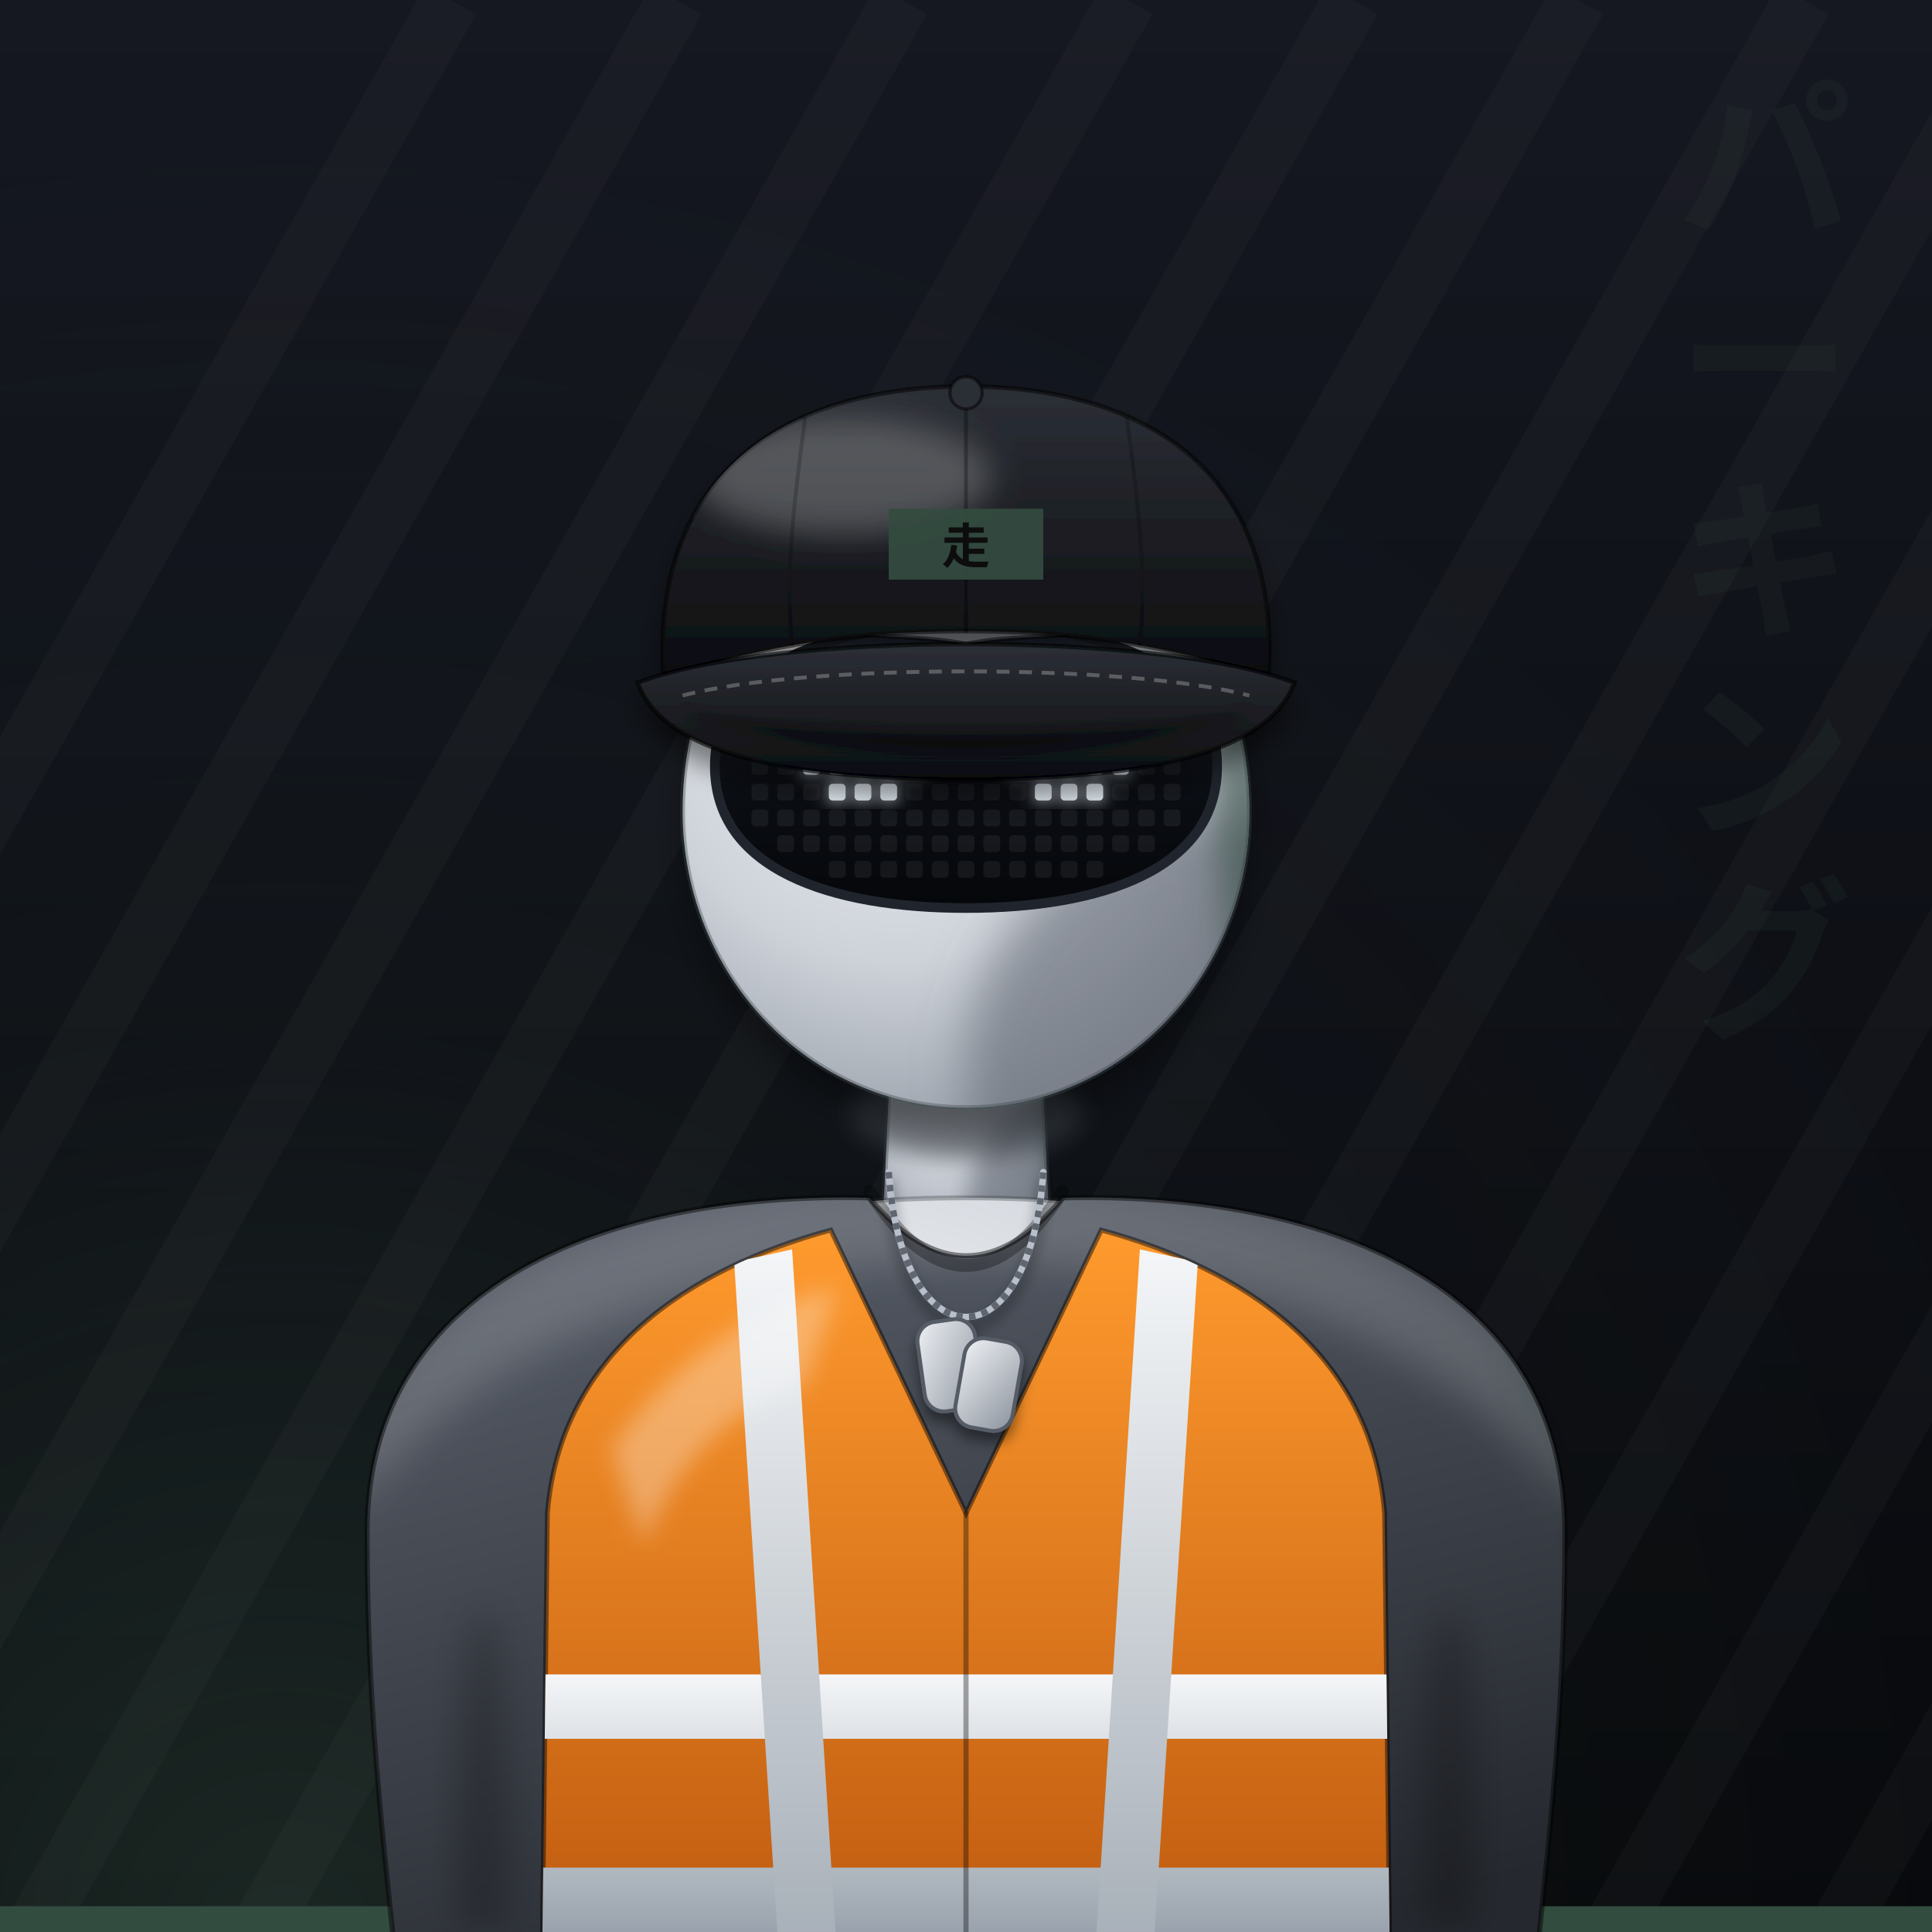
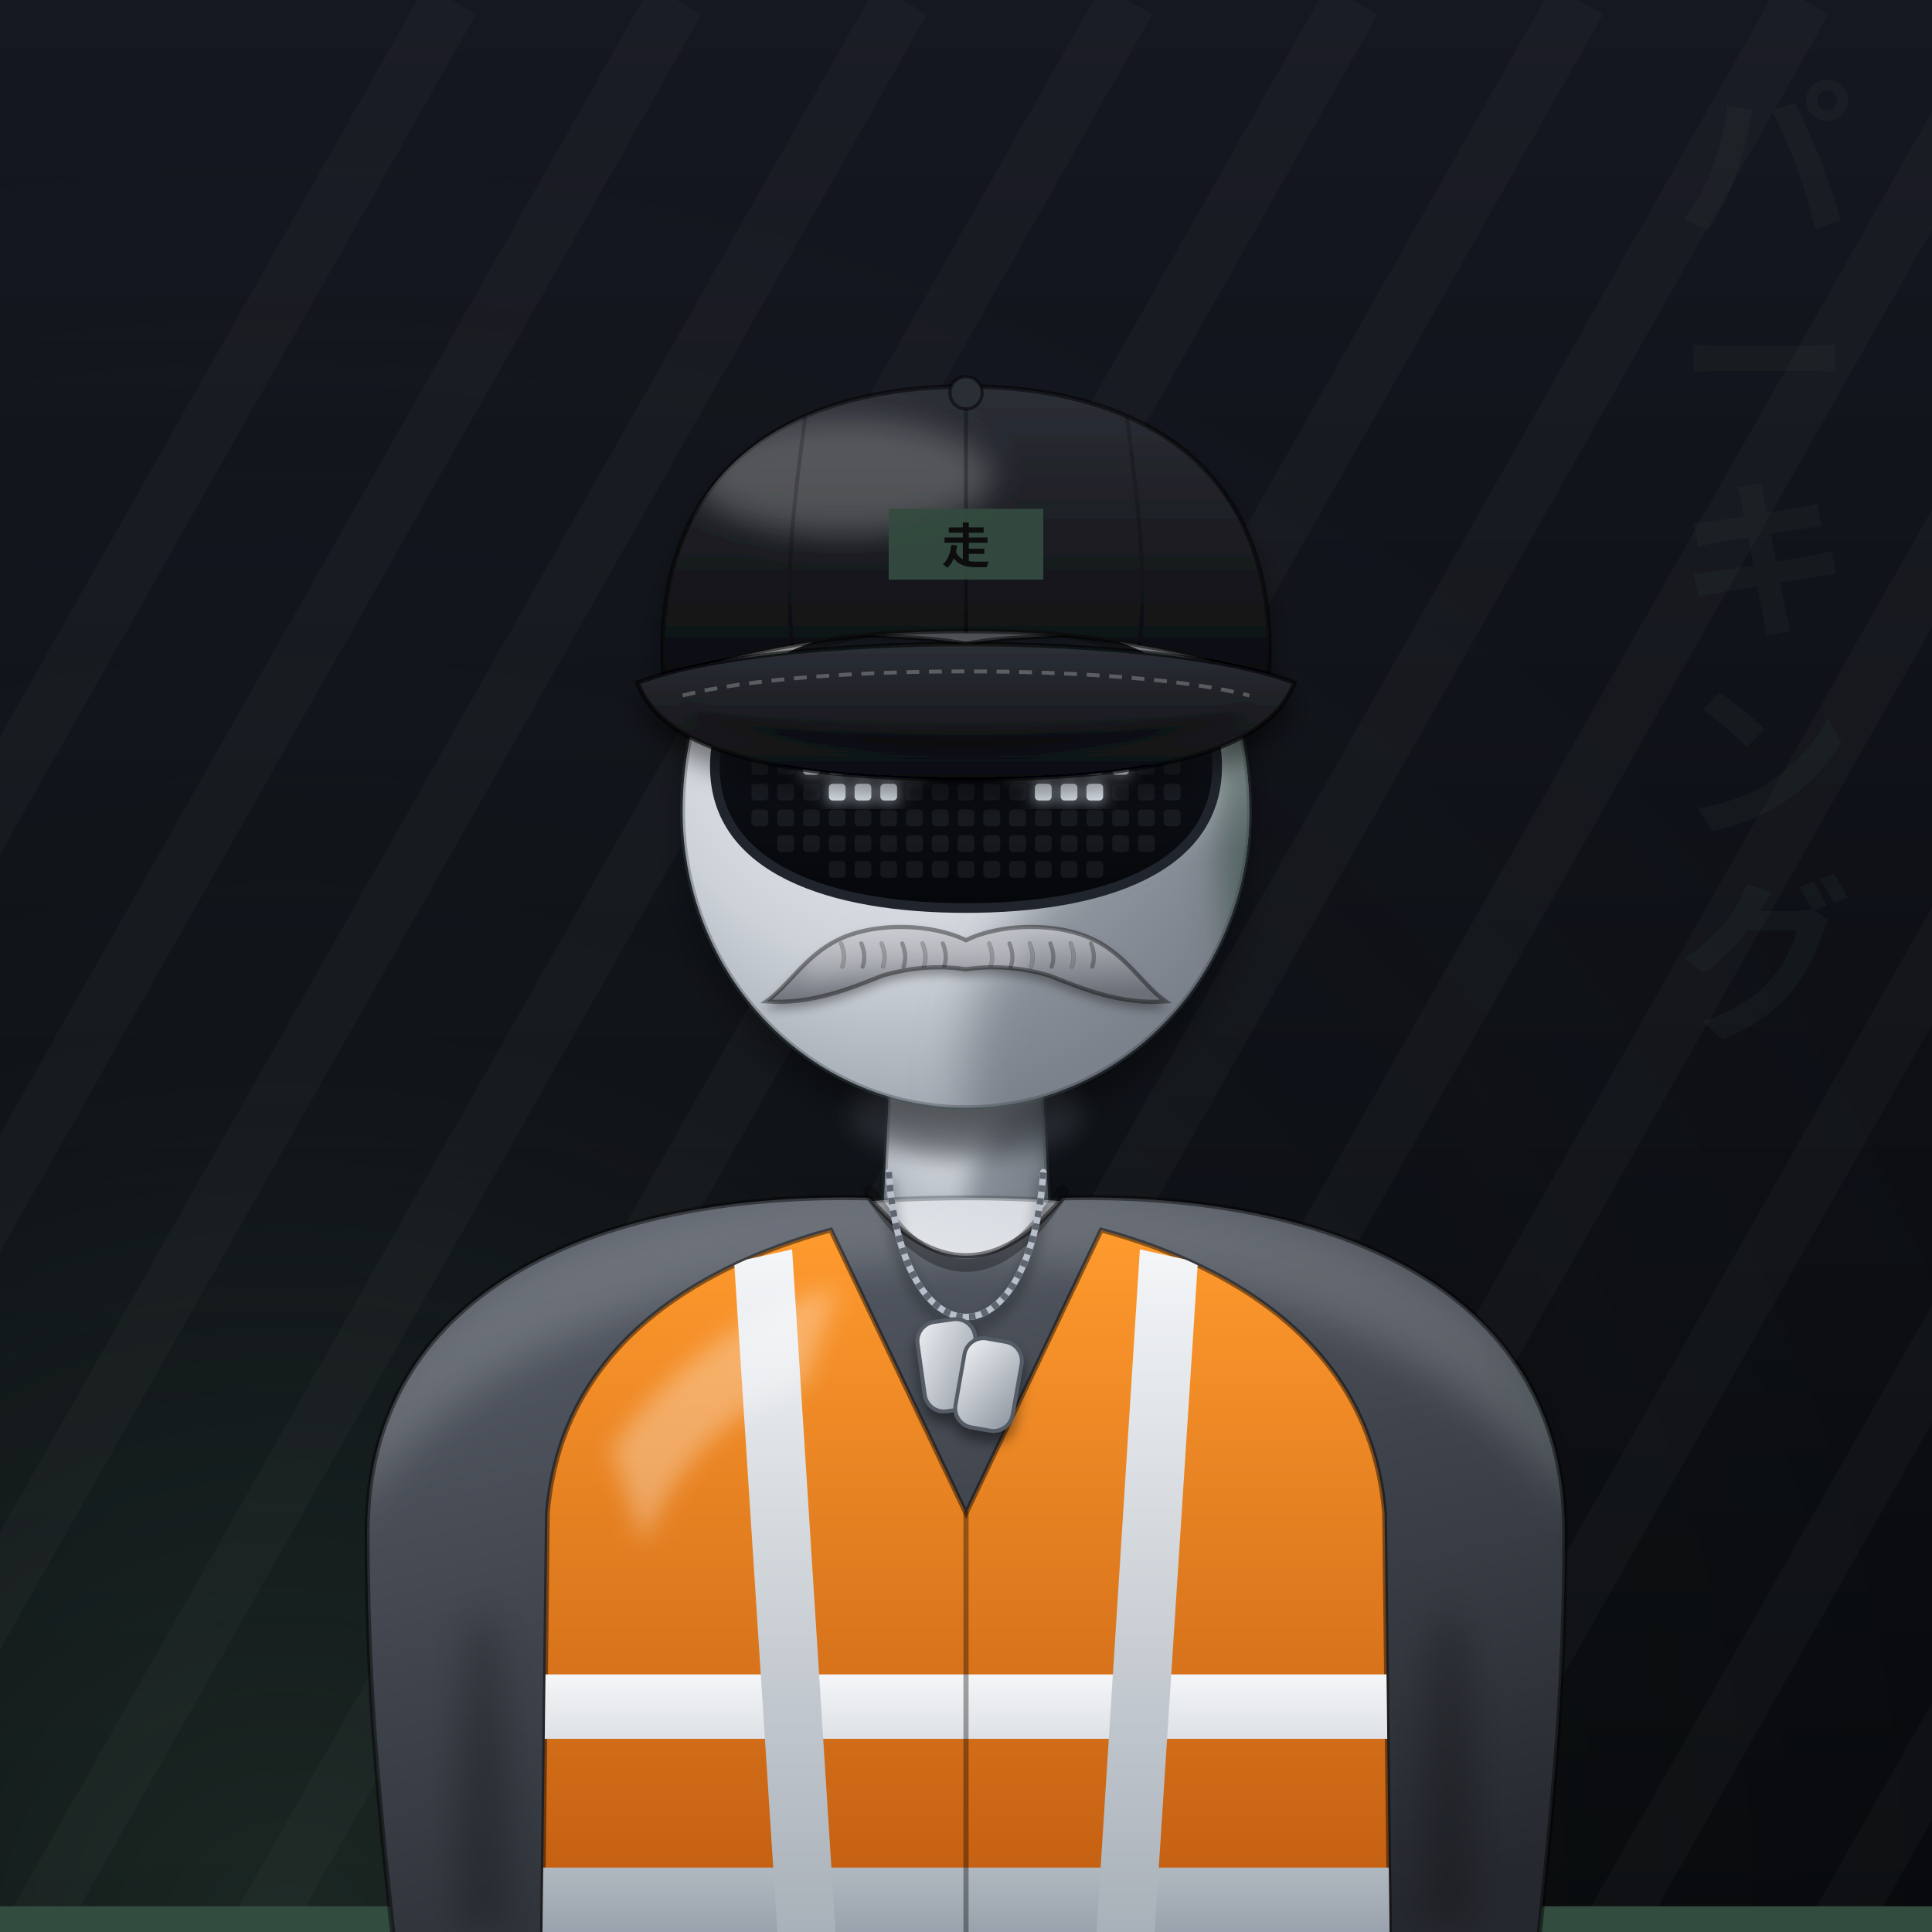
<svg xmlns="http://www.w3.org/2000/svg" viewBox="0 0 600 600" width="600" height="600">
  <defs>
    <linearGradient id="lg00001" x1="0" y1="0" x2="0" y2="1">
      <stop offset="0" stop-color="#151821" stop-opacity="1" />
      <stop offset="1" stop-color="#07080b" stop-opacity="1" />
    </linearGradient>
    <radialGradient id="rg00002" cx="0.15" cy="1" r="0.95">
      <stop offset="0" stop-color="#334c40" stop-opacity="0.45" />
      <stop offset="0.5" stop-color="#334c40" stop-opacity="0.08" />
      <stop offset="1" stop-color="#334c40" stop-opacity="0" />
    </radialGradient>
    <linearGradient id="lg00003" x1="0" y1="0" x2="0.3" y2="1">
      <stop offset="0" stop-color="#c9ccd2" stop-opacity="1" />
      <stop offset="1" stop-color="#6c7078" stop-opacity="1" />
    </linearGradient>
    <filter id="b5" x="-50%" y="-50%" width="200%" height="200%">
      <feGaussianBlur stdDeviation="3.0" />
    </filter>
    <filter id="b8" x="-50%" y="-50%" width="200%" height="200%">
      <feGaussianBlur stdDeviation="4.8" />
    </filter>
    <clipPath id="cp00006">
      <path d="M212,196 C206,130 248,110 300,110 C352,110 394,130 388,196 C380,178 372,166 360,160 C340,170 320,166 300,170 C280,166 260,170 240,160 C228,166 220,178 212,196 Z" />
    </clipPath>
    <filter id="ds00008" x="-30%" y="-30%" width="160%" height="160%">
      <feDropShadow dx="0" dy="4" stdDeviation="3.0" flood-opacity="0.4" />
    </filter>
    <clipPath id="cp00009">
      <path d="M278,296 L322,296 L326,384 L274,384 Z" />
    </clipPath>
    <radialGradient id="rg00010" cx="0.38" cy="0.3" r="0.85">
      <stop offset="0" stop-color="#f6f7f9" stop-opacity="1" />
      <stop offset="0.55" stop-color="#cdd2d9" stop-opacity="1" />
      <stop offset="1" stop-color="#8a919b" stop-opacity="1" />
    </radialGradient>
    <filter id="b6" x="-50%" y="-50%" width="200%" height="200%">
      <feGaussianBlur stdDeviation="3.6" />
    </filter>
    <filter id="b4" x="-50%" y="-50%" width="200%" height="200%">
      <feGaussianBlur stdDeviation="2.4" />
    </filter>
    <filter id="b2" x="-50%" y="-50%" width="200%" height="200%">
      <feGaussianBlur stdDeviation="1.2" />
    </filter>
    <clipPath id="cp00016">
      <path d="M118,480 C118,402 205,372 300,372 C395,372 482,402 482,480 C482,542 476,582 470,640 L130,640 C124,582 118,542 118,480 Z" />
    </clipPath>
    <radialGradient id="rg00017" cx="0.38" cy="0.3" r="0.85">
      <stop offset="0" stop-color="#f6f7f9" stop-opacity="1" />
      <stop offset="0.55" stop-color="#cdd2d9" stop-opacity="1" />
      <stop offset="1" stop-color="#8a919b" stop-opacity="1" />
    </radialGradient>
    <filter id="b26.0" x="-50%" y="-50%" width="200%" height="200%">
      <feGaussianBlur stdDeviation="15.6" />
    </filter>
    <filter id="b20.22222222222222" x="-50%" y="-50%" width="200%" height="200%">
      <feGaussianBlur stdDeviation="12.133" />
    </filter>
    <filter id="b18.2" x="-50%" y="-50%" width="200%" height="200%">
      <feGaussianBlur stdDeviation="10.92" />
    </filter>
    <clipPath id="cp00022">
      <path d="M114,476 C114,398 190,370 270,372 Q300,408 330,372 C410,370 486,398 486,476 C486,538 480,578 474,640 L126,640 C120,578 114,538 114,476 Z" />
    </clipPath>
    <linearGradient id="lg00023" x1="0" y1="0" x2="0.35" y2="1">
      <stop offset="0" stop-color="#5a606b" stop-opacity="1" />
      <stop offset="1" stop-color="#25282e" stop-opacity="1" />
    </linearGradient>
    <filter id="b10" x="-50%" y="-50%" width="200%" height="200%">
      <feGaussianBlur stdDeviation="6.0" />
    </filter>
    <filter id="b9" x="-50%" y="-50%" width="200%" height="200%">
      <feGaussianBlur stdDeviation="5.4" />
    </filter>
    <linearGradient id="lg00028" x1="0" y1="0" x2="0" y2="1">
      <stop offset="0" stop-color="#ff9a2e" stop-opacity="1" />
      <stop offset="1" stop-color="#b4500a" stop-opacity="1" />
    </linearGradient>
    <clipPath id="cp00029">
      <path d="M168,640 L170,470 C174,420 214,394 258,382 L300,470 L342,382 C386,394 426,420 430,470 L432,640 Z" />
    </clipPath>
    <linearGradient id="lg00030" x1="0" y1="0" x2="0" y2="1">
      <stop offset="0" stop-color="#f4f6f8" stop-opacity="1" />
      <stop offset="1" stop-color="#9aa3ad" stop-opacity="1" />
    </linearGradient>
    <linearGradient id="lg00032" x1="0" y1="0" x2="1" y2="1">
      <stop offset="0" stop-color="#eef1f5" stop-opacity="1" />
      <stop offset="1" stop-color="#8d949e" stop-opacity="1" />
    </linearGradient>
    <linearGradient id="lg00033" x1="0" y1="0" x2="1" y2="1">
      <stop offset="0" stop-color="#eef1f5" stop-opacity="1" />
      <stop offset="1" stop-color="#8d949e" stop-opacity="1" />
    </linearGradient>
    <filter id="ds00035" x="-30%" y="-30%" width="160%" height="160%">
      <feDropShadow dx="0" dy="3" stdDeviation="2.0" flood-opacity="0.45" />
    </filter>
    <clipPath id="cp00036">
      <path d="M300,122 C348.6,122 388,166.8 388,222 C388,272.8 348.6,314 300,314 C251.4,314 212,272.8 212,222 C212,166.8 251.4,122 300,122 Z" />
    </clipPath>
    <radialGradient id="rg00037" cx="0.38" cy="0.3" r="0.85">
      <stop offset="0" stop-color="#f6f7f9" stop-opacity="1" />
      <stop offset="0.55" stop-color="#cdd2d9" stop-opacity="1" />
      <stop offset="1" stop-color="#8a919b" stop-opacity="1" />
    </radialGradient>
    <filter id="b12.571428571428571" x="-50%" y="-50%" width="200%" height="200%">
      <feGaussianBlur stdDeviation="7.543" />
    </filter>
    <filter id="b9.777777777777779" x="-50%" y="-50%" width="200%" height="200%">
      <feGaussianBlur stdDeviation="5.867" />
    </filter>
    <filter id="b8.8" x="-50%" y="-50%" width="200%" height="200%">
      <feGaussianBlur stdDeviation="5.28" />
    </filter>
    <filter id="ds00043" x="-30%" y="-30%" width="160%" height="160%">
      <feDropShadow dx="0" dy="8" stdDeviation="5.0" flood-opacity="0.35" />
    </filter>
-     <linearGradient id="lg00044" x1="0" y1="0" x2="0" y2="1">
+     <linearGradient id="lg00044" x1="0" y1="0" x2="0.2" y2="1">
+       <stop offset="0" stop-color="#c9ccd2" stop-opacity="1" />
+       <stop offset="1" stop-color="#6c7078" stop-opacity="1" />
+     </linearGradient>
+     <clipPath id="cp00047">
+       <path d="M300,262 C290,257 272,256 260,262 C250,267 245,276 238,281 C252,282 264,277 274,273 C284,270 293,270 300,271 C307,270 316,270 326,273 C336,277 348,282 362,281 C355,276 350,267 340,262 C328,256 310,257 300,262 Z" />
+     </clipPath>
+     <filter id="ds00049" x="-30%" y="-30%" width="160%" height="160%">
+       <feDropShadow dx="0" dy="2" stdDeviation="1.5" flood-opacity="0.35" />
+     </filter>
+     <linearGradient id="lg00050" x1="0" y1="0" x2="0" y2="1">
      <stop offset="0" stop-color="#30394a" stop-opacity="1" />
      <stop offset="0.55" stop-color="#0b0e14" stop-opacity="1" />
      <stop offset="1" stop-color="#05070a" stop-opacity="1" />
    </linearGradient>
-     <filter id="fxglowled00045f" x="-20%" y="-20%" width="140%" height="140%">
+     <filter id="fxglowled00051f" x="-20%" y="-20%" width="140%" height="140%">
      <feGaussianBlur stdDeviation="2.5" result="b" />
      <feMerge>
        <feMergeNode in="b" />
        <feMergeNode in="SourceGraphic" />
      </feMerge>
    </filter>
-     <clipPath id="cp00046">
+     <clipPath id="cp00052">
      <path d="M222,208 C222,176 258,164 300,164 C342,164 378,176 378,208 C378,240 342,252 300,252 C258,252 222,240 222,208 Z" />
    </clipPath>
-     <linearGradient id="lg00047" x1="0" y1="0" x2="0" y2="1">
+     <linearGradient id="lg00053" x1="0" y1="0" x2="0" y2="1">
      <stop offset="0" stop-color="#2c2f36" stop-opacity="1" />
      <stop offset="1" stop-color="#0c0d10" stop-opacity="1" />
    </linearGradient>
-     <clipPath id="cp00048">
+     <clipPath id="cp00054">
      <path d="M206,180 C202,112 250,90 300,90 C350,90 398,112 394,180 C360,170 334,166 300,166 C266,166 240,170 206,180 Z" />
    </clipPath>
-     <linearGradient id="lg00050" x1="0" y1="0" x2="0" y2="1">
+     <linearGradient id="lg00056" x1="0" y1="0" x2="0" y2="1">
      <stop offset="0" stop-color="#2c2f36" stop-opacity="1" />
      <stop offset="1" stop-color="#0c0d10" stop-opacity="1" />
    </linearGradient>
    <filter id="b3" x="-50%" y="-50%" width="200%" height="200%">
      <feGaussianBlur stdDeviation="1.8" />
    </filter>
-     <filter id="ds00053" x="-30%" y="-30%" width="160%" height="160%">
+     <filter id="ds00059" x="-30%" y="-30%" width="160%" height="160%">
      <feDropShadow dx="0" dy="6" stdDeviation="4.0" flood-opacity="0.45" />
    </filter>
  </defs>
  <g id="Hintergrund">
    <rect width="600" height="600" fill="url(#lg00001)" />
    <rect width="600" height="600" fill="url(#rg00002)" />
    <path d="M-200,600 L140,0" stroke="#ffffff" stroke-opacity=".025" stroke-width="18" />
    <path d="M-130,600 L210,0" stroke="#ffffff" stroke-opacity=".025" stroke-width="18" />
    <path d="M-60,600 L280,0" stroke="#ffffff" stroke-opacity=".025" stroke-width="18" />
    <path d="M10,600 L350,0" stroke="#ffffff" stroke-opacity=".025" stroke-width="18" />
    <path d="M80,600 L420,0" stroke="#ffffff" stroke-opacity=".025" stroke-width="18" />
    <path d="M150,600 L490,0" stroke="#ffffff" stroke-opacity=".025" stroke-width="18" />
    <path d="M220,600 L560,0" stroke="#ffffff" stroke-opacity=".025" stroke-width="18" />
    <path d="M290,600 L630,0" stroke="#ffffff" stroke-opacity=".025" stroke-width="18" />
    <path d="M360,600 L700,0" stroke="#ffffff" stroke-opacity=".025" stroke-width="18" />
    <path d="M430,600 L770,0" stroke="#ffffff" stroke-opacity=".025" stroke-width="18" />
    <path d="M500,600 L840,0" stroke="#ffffff" stroke-opacity=".025" stroke-width="18" />
    <path d="M570,600 L910,0" stroke="#ffffff" stroke-opacity=".025" stroke-width="18" />
    <path d="M640,600 L980,0" stroke="#ffffff" stroke-opacity=".025" stroke-width="18" />
    <path d="M710,600 L1050,0" stroke="#ffffff" stroke-opacity=".025" stroke-width="18" />
    <text x="548" y="70" text-anchor="middle" font-size="54" font-weight="700" font-family="Yu Gothic, Meiryo, Noto Sans JP, sans-serif" fill="#334c40" fill-opacity=".14">パ</text>
    <text x="548" y="132" text-anchor="middle" font-size="54" font-weight="700" font-family="Yu Gothic, Meiryo, Noto Sans JP, sans-serif" fill="#334c40" fill-opacity=".14">ー</text>
    <text x="548" y="194" text-anchor="middle" font-size="54" font-weight="700" font-family="Yu Gothic, Meiryo, Noto Sans JP, sans-serif" fill="#334c40" fill-opacity=".14">キ</text>
    <text x="548" y="256" text-anchor="middle" font-size="54" font-weight="700" font-family="Yu Gothic, Meiryo, Noto Sans JP, sans-serif" fill="#334c40" fill-opacity=".14">ン</text>
    <text x="548" y="318" text-anchor="middle" font-size="54" font-weight="700" font-family="Yu Gothic, Meiryo, Noto Sans JP, sans-serif" fill="#334c40" fill-opacity=".14">グ</text>
    <rect y="592" width="600" height="8" fill="#334c40" />
  </g>
  <g id="Koerper">
    <path d="M278,296 L322,296 L326,384 L274,384 Z" fill="url(#rg00010)" />
    <g clip-path="url(#cp00009)">
      <path id="fxblur00011" d="M323.4,342.6 C336.3,342.6 346.8,359.2 346.8,379.6 C346.8,400 336.3,416.6 323.4,416.6 C310.5,416.6 300,400 300,379.6 C300,359.2 310.5,342.6 323.4,342.6 Z" fill="#5b626d" opacity="0.55" filter="url(#b6)" />
      <path id="fxblur00012" d="M291.7,307.4 C297.4,307.4 302.1,312.6 302.1,318.9 C302.1,325.2 297.4,330.3 291.7,330.3 C285.9,330.3 281.3,325.2 281.3,318.9 C281.3,312.6 285.9,307.4 291.7,307.4 Z" fill="#ffffff" opacity="0.9" filter="url(#b4)" />
      <path id="fxblur00013" d="M289.6,310.1 C291.3,310.1 292.7,311.7 292.7,313.6 C292.7,315.5 291.3,317.1 289.6,317.1 C287.9,317.1 286.5,315.5 286.5,313.6 C286.5,311.7 287.9,310.1 289.6,310.1 Z" fill="#ffffff" opacity="1" filter="url(#b2)" />
      <path id="fxblur00014" d="M330.2,291.6 C334.2,291.6 337.4,311.3 337.4,335.6 C337.4,359.9 334.2,379.6 330.2,379.6 C326.1,379.6 322.9,359.9 322.9,335.6 C322.9,311.3 326.1,291.6 330.2,291.6 Z" fill="#334c40" opacity="0.55" filter="url(#b4)" />
    </g>
    <path d="M278,296 L322,296 L326,384 L274,384 Z" fill="none" stroke="#3a3f47" stroke-opacity=".35" stroke-width="1.5" />
    <path id="fxblur00015" d="M300,332 C319.9,332 336,338.3 336,346 C336,353.7 319.9,360 300,360 C280.1,360 264,353.7 264,346 C264,338.3 280.1,332 300,332 Z" fill="#3a3f47" opacity="0.6" filter="url(#b6)" />
    <path d="M118,480 C118,402 205,372 300,372 C395,372 482,402 482,480 C482,542 476,582 470,640 L130,640 C124,582 118,542 118,480 Z" fill="url(#rg00017)" />
    <g clip-path="url(#cp00016)">
      <path id="fxblur00018" d="M463.8,514 C554.3,514 627.6,564.4 627.6,626.6 C627.6,688.8 554.3,739.2 463.8,739.2 C373.3,739.2 300,688.8 300,626.6 C300,564.4 373.3,514 463.8,514 Z" fill="#5b626d" opacity="0.55" filter="url(#b26.0)" />
      <path id="fxblur00019" d="M241.8,406.8 C282,406.8 314.6,422.4 314.6,441.7 C314.6,460.9 282,476.5 241.8,476.5 C201.6,476.5 169,460.9 169,441.7 C169,422.4 201.6,406.8 241.8,406.8 Z" fill="#ffffff" opacity="0.9" filter="url(#b20.22222222222222)" />
      <path id="fxblur00020" d="M227.2,414.9 C239.3,414.9 249,419.7 249,425.6 C249,431.5 239.3,436.3 227.2,436.3 C215.1,436.3 205.4,431.5 205.4,425.6 C205.4,419.7 215.1,414.9 227.2,414.9 Z" fill="#ffffff" opacity="1" filter="url(#b2)" />
      <path id="fxblur00021" d="M511.1,358.6 C539.3,358.6 562.1,418.6 562.1,492.6 C562.1,566.6 539.3,626.6 511.1,626.6 C483,626.6 460.2,566.6 460.2,492.6 C460.2,418.6 483,358.6 511.1,358.6 Z" fill="#334c40" opacity="0.55" filter="url(#b18.2)" />
    </g>
    <path d="M118,480 C118,402 205,372 300,372 C395,372 482,402 482,480 C482,542 476,582 470,640 L130,640 C124,582 118,542 118,480 Z" fill="none" stroke="#3a3f47" stroke-opacity=".35" stroke-width="1.5" />
  </g>
  <g id="Oberteil">
    <path d="M114,476 C114,398 190,370 270,372 Q300,408 330,372 C410,370 486,398 486,476 C486,538 480,578 474,640 L126,640 C120,578 114,538 114,476 Z" fill="url(#lg00023)" />
    <g clip-path="url(#cp00022)">
      <path id="fxblur00024" d="M110,470 C150,410 230,392 300,392 C370,392 450,410 490,470 L490,440 C450,380 370,366 300,366 C230,366 150,380 110,440 Z" fill="#ffffff" opacity="0.15" filter="url(#b10)" />
      <path id="fxblur00025" d="M150,500 C154.4,500 158,526.9 158,560 C158,593.1 154.4,620 150,620 C145.6,620 142,593.1 142,560 C142,526.9 145.6,500 150,500 Z" fill="#000000" opacity="0.22" filter="url(#b9)" />
      <path id="fxblur00026" d="M450,500 C454.4,500 458,526.9 458,560 C458,593.1 454.4,620 450,620 C445.6,620 442,593.1 442,560 C442,526.9 445.6,500 450,500 Z" fill="#000000" opacity="0.22" filter="url(#b9)" />
      <path id="fxblur00027" d="M470,420 C510,470 505,560 490,640 L520,640 L520,420 Z" fill="#334c40" opacity="0.6" filter="url(#b10)" />
    </g>
    <path d="M114,476 C114,398 190,370 270,372 Q300,408 330,372 C410,370 486,398 486,476 C486,538 480,578 474,640 L126,640 C120,578 114,538 114,476 Z" fill="none" stroke="#000" stroke-opacity=".45" stroke-width="1.6" />
    <path d="M270,370 Q300,416 330,370" fill="none" stroke="#000" stroke-opacity="0.3" stroke-width="4" stroke-linecap="round" stroke-linejoin="round" />
    <path d="M168,640 L170,470 C174,420 214,394 258,382 L300,470 L342,382 C386,394 426,420 430,470 L432,640 Z" fill="url(#lg00028)" stroke="#000" stroke-opacity=".45" stroke-width="1.5" />
    <g clip-path="url(#cp00029)">
      <path d="M150,520 L450,520 L450,540 L150,540 Z M150,580 L450,580 L450,600 L150,600 Z" fill="url(#lg00030)" />
      <path d="M228,392 L246,388 L262,640 L244,640 Z M372,392 L354,388 L338,640 L356,640 Z" fill="url(#lg00030)" />
      <path id="fxblur00031" d="M190,450 C210,420 240,404 260,400 L250,430 C230,436 210,452 200,480 Z" fill="#ffffff" opacity="0.3" filter="url(#b6)" />
    </g>
    <path d="M300,470 L300,640" fill="none" stroke="#000" stroke-opacity="0.35" stroke-width="1.6" stroke-linecap="round" stroke-linejoin="round" />
  </g>
  <g id="Hals">
    <g id="fxds00034" filter="url(#ds00035)">
      <path d="M276,364 C280,424 320,424 324,364" fill="none" stroke="#b8bfca" stroke-opacity="1" stroke-width="2" stroke-linecap="round" stroke-linejoin="round" />
      <path d="M276,364 C280,424 320,424 324,364" fill="none" stroke="#5f6670" stroke-width="2" stroke-dasharray="2 2" />
      <rect x="286" y="410" width="18" height="28" rx="6" transform="rotate(-8 295 424)" fill="url(#lg00032)" stroke="#555c66" stroke-width="1.2" />
      <rect x="298" y="416" width="18" height="28" rx="6" transform="rotate(10 307 430)" fill="url(#lg00033)" stroke="#555c66" stroke-width="1.2" />
    </g>
  </g>
  <g id="Kopf" transform="translate(0,30)">
    <g id="fxds00042" filter="url(#ds00043)">
      <path d="M300,122 C348.6,122 388,166.8 388,222 C388,272.8 348.6,314 300,314 C251.4,314 212,272.8 212,222 C212,166.8 251.4,122 300,122 Z" fill="url(#rg00037)" />
      <g clip-path="url(#cp00036)">
        <path id="fxblur00038" d="M379.2,223.8 C422.9,223.8 458.4,259.9 458.4,304.4 C458.4,348.9 422.9,385 379.2,385 C335.5,385 300,348.9 300,304.4 C300,259.9 335.5,223.8 379.2,223.8 Z" fill="#5b626d" opacity="0.55" filter="url(#b12.571428571428571)" />
        <path id="fxblur00039" d="M271.8,147 C291.3,147 307,158.1 307,171.9 C307,185.7 291.3,196.9 271.8,196.9 C252.4,196.9 236.6,185.7 236.6,171.9 C236.6,158.1 252.4,147 271.8,147 Z" fill="#ffffff" opacity="0.9" filter="url(#b9.777777777777779)" />
        <path id="fxblur00040" d="M264.8,152.7 C270.6,152.7 275.4,156.2 275.4,160.4 C275.4,164.6 270.6,168.1 264.8,168.1 C259,168.1 254.2,164.6 254.2,160.4 C254.2,156.2 259,152.7 264.8,152.7 Z" fill="#ffffff" opacity="1" filter="url(#b2)" />
        <path id="fxblur00041" d="M402.1,112.4 C415.7,112.4 426.7,155.4 426.7,208.4 C426.7,261.4 415.7,304.4 402.1,304.4 C388.5,304.4 377.4,261.4 377.4,208.4 C377.4,155.4 388.5,112.4 402.1,112.4 Z" fill="#334c40" opacity="0.55" filter="url(#b8.8)" />
      </g>
      <path d="M300,122 C348.6,122 388,166.8 388,222 C388,272.8 348.6,314 300,314 C251.4,314 212,272.8 212,222 C212,166.8 251.4,122 300,122 Z" fill="none" stroke="#3a3f47" stroke-opacity=".35" stroke-width="1.5" />
    </g>
  </g>
+   <g id="Bart" transform="translate(0,30)">
+     <g id="fxds00048" filter="url(#ds00049)">
+       <path d="M300,262 C290,257 272,256 260,262 C250,267 245,276 238,281 C252,282 264,277 274,273 C284,270 293,270 300,271 C307,270 316,270 326,273 C336,277 348,282 362,281 C355,276 350,267 340,262 C328,256 310,257 300,262 Z" fill="url(#lg00044)" />
+       <g clip-path="url(#cp00047)">
+         <path id="fxblur00045" d="M250,262 C270,256 300,256 318,262 L318,276 C300,270 270,270 250,276 Z" fill="#ffffff" opacity="0.18" filter="url(#b5)" />
+         <path id="fxblur00046" d="M372,214 C398,246 394,290 360,320 L420,330 L420,200 Z" fill="#334c40" opacity="0.28" filter="url(#b8)" />
+         <path d="M261.2,263 q1.6,4 0.4,7.2" fill="none" stroke="#000" stroke-opacity="0.28" stroke-width="1.3" stroke-linecap="round" stroke-linejoin="round" />
+         <path d="M267.5,263 q1.6,4 0.4,7.2" fill="none" stroke="#000" stroke-opacity="0.28" stroke-width="1.3" stroke-linecap="round" stroke-linejoin="round" />
+         <path d="M273.8,263 q1.6,4 0.4,7.2" fill="none" stroke="#000" stroke-opacity="0.28" stroke-width="1.3" stroke-linecap="round" stroke-linejoin="round" />
+         <path d="M280.2,263 q1.6,4 0.4,7.2" fill="none" stroke="#000" stroke-opacity="0.28" stroke-width="1.3" stroke-linecap="round" stroke-linejoin="round" />
+         <path d="M286.5,263 q1.6,4 0.4,7.2" fill="none" stroke="#000" stroke-opacity="0.28" stroke-width="1.3" stroke-linecap="round" stroke-linejoin="round" />
+         <path d="M292.8,263 q1.6,4 0.4,7.2" fill="none" stroke="#000" stroke-opacity="0.28" stroke-width="1.3" stroke-linecap="round" stroke-linejoin="round" />
+         <path d="M307.2,263 q1.6,4 0.4,7.2" fill="none" stroke="#000" stroke-opacity="0.28" stroke-width="1.3" stroke-linecap="round" stroke-linejoin="round" />
+         <path d="M313.5,263 q1.6,4 0.4,7.2" fill="none" stroke="#000" stroke-opacity="0.28" stroke-width="1.3" stroke-linecap="round" stroke-linejoin="round" />
+         <path d="M319.8,263 q1.6,4 0.4,7.2" fill="none" stroke="#000" stroke-opacity="0.28" stroke-width="1.3" stroke-linecap="round" stroke-linejoin="round" />
+         <path d="M326.2,263 q1.6,4 0.4,7.2" fill="none" stroke="#000" stroke-opacity="0.28" stroke-width="1.3" stroke-linecap="round" stroke-linejoin="round" />
+         <path d="M332.5,263 q1.6,4 0.4,7.2" fill="none" stroke="#000" stroke-opacity="0.28" stroke-width="1.3" stroke-linecap="round" stroke-linejoin="round" />
+         <path d="M338.8,263 q1.6,4 0.4,7.2" fill="none" stroke="#000" stroke-opacity="0.28" stroke-width="1.3" stroke-linecap="round" stroke-linejoin="round" />
+         <path d="M261.2,263 q1.6,4 0.4,7.2" fill="none" stroke="#ffffff" stroke-opacity="0.16" stroke-width="1" stroke-linecap="round" stroke-linejoin="round" />
+         <path d="M273.8,263 q1.6,4 0.4,7.2" fill="none" stroke="#ffffff" stroke-opacity="0.16" stroke-width="1" stroke-linecap="round" stroke-linejoin="round" />
+         <path d="M286.5,263 q1.6,4 0.4,7.2" fill="none" stroke="#ffffff" stroke-opacity="0.16" stroke-width="1" stroke-linecap="round" stroke-linejoin="round" />
+         <path d="M307.2,263 q1.6,4 0.4,7.2" fill="none" stroke="#ffffff" stroke-opacity="0.16" stroke-width="1" stroke-linecap="round" stroke-linejoin="round" />
+         <path d="M319.8,263 q1.6,4 0.4,7.2" fill="none" stroke="#ffffff" stroke-opacity="0.16" stroke-width="1" stroke-linecap="round" stroke-linejoin="round" />
+         <path d="M332.5,263 q1.6,4 0.4,7.2" fill="none" stroke="#ffffff" stroke-opacity="0.16" stroke-width="1" stroke-linecap="round" stroke-linejoin="round" />
+       </g>
+       <path d="M300,262 C290,257 272,256 260,262 C250,267 245,276 238,281 C252,282 264,277 274,273 C284,270 293,270 300,271 C307,270 316,270 326,273 C336,277 348,282 362,281 C355,276 350,267 340,262 C328,256 310,257 300,262 Z" fill="none" stroke="#000" stroke-opacity=".38" stroke-width="1.3" />
+     </g>
+   </g>
  <g id="Visier" transform="translate(0,30)">
-     <path d="M222,208 C222,176 258,164 300,164 C342,164 378,176 378,208 C378,240 342,252 300,252 C258,252 222,240 222,208 Z" fill="url(#lg00044)" stroke="#20252d" stroke-width="3" />
+     <path d="M222,208 C222,176 258,164 300,164 C342,164 378,176 378,208 C378,240 342,252 300,252 C258,252 222,240 222,208 Z" fill="url(#lg00050)" stroke="#20252d" stroke-width="3" />
    <g fill="#ffffff" fill-opacity=".06">
      <rect x="257.4" y="173.4" width="5.2" height="5.2" rx="1.2" />
      <rect x="265.4" y="173.4" width="5.2" height="5.2" rx="1.2" />
      <rect x="273.4" y="173.4" width="5.2" height="5.2" rx="1.2" />
      <rect x="281.4" y="173.4" width="5.2" height="5.2" rx="1.2" />
      <rect x="289.4" y="173.4" width="5.2" height="5.2" rx="1.2" />
      <rect x="297.4" y="173.4" width="5.2" height="5.2" rx="1.2" />
      <rect x="305.4" y="173.4" width="5.2" height="5.2" rx="1.2" />
      <rect x="313.4" y="173.4" width="5.2" height="5.2" rx="1.2" />
      <rect x="321.4" y="173.4" width="5.2" height="5.2" rx="1.2" />
      <rect x="329.4" y="173.4" width="5.2" height="5.2" rx="1.2" />
      <rect x="337.4" y="173.4" width="5.2" height="5.2" rx="1.2" />
      <rect x="241.4" y="181.4" width="5.2" height="5.2" rx="1.2" />
      <rect x="249.4" y="181.4" width="5.2" height="5.2" rx="1.2" />
      <rect x="257.4" y="181.4" width="5.2" height="5.2" rx="1.2" />
      <rect x="265.4" y="181.4" width="5.2" height="5.2" rx="1.2" />
      <rect x="273.4" y="181.4" width="5.2" height="5.2" rx="1.2" />
      <rect x="281.4" y="181.4" width="5.2" height="5.2" rx="1.2" />
      <rect x="289.4" y="181.4" width="5.2" height="5.2" rx="1.2" />
      <rect x="297.4" y="181.4" width="5.2" height="5.2" rx="1.2" />
      <rect x="305.4" y="181.4" width="5.2" height="5.2" rx="1.2" />
      <rect x="313.4" y="181.4" width="5.2" height="5.2" rx="1.2" />
      <rect x="321.4" y="181.4" width="5.2" height="5.2" rx="1.2" />
      <rect x="329.4" y="181.4" width="5.2" height="5.2" rx="1.2" />
      <rect x="337.4" y="181.4" width="5.2" height="5.2" rx="1.2" />
      <rect x="345.4" y="181.4" width="5.2" height="5.2" rx="1.2" />
      <rect x="353.4" y="181.4" width="5.2" height="5.2" rx="1.2" />
      <rect x="233.4" y="189.4" width="5.2" height="5.2" rx="1.2" />
      <rect x="241.4" y="189.4" width="5.2" height="5.2" rx="1.2" />
      <rect x="249.4" y="189.4" width="5.2" height="5.2" rx="1.2" />
      <rect x="257.4" y="189.4" width="5.2" height="5.2" rx="1.2" />
      <rect x="265.4" y="189.4" width="5.2" height="5.2" rx="1.2" />
      <rect x="273.4" y="189.4" width="5.2" height="5.2" rx="1.2" />
      <rect x="281.4" y="189.4" width="5.2" height="5.2" rx="1.2" />
      <rect x="289.4" y="189.4" width="5.2" height="5.2" rx="1.2" />
      <rect x="297.4" y="189.4" width="5.2" height="5.2" rx="1.2" />
      <rect x="305.4" y="189.4" width="5.2" height="5.2" rx="1.2" />
      <rect x="313.4" y="189.4" width="5.2" height="5.2" rx="1.2" />
      <rect x="321.4" y="189.4" width="5.2" height="5.2" rx="1.2" />
      <rect x="329.4" y="189.4" width="5.2" height="5.2" rx="1.2" />
      <rect x="337.4" y="189.4" width="5.2" height="5.2" rx="1.2" />
      <rect x="345.4" y="189.4" width="5.2" height="5.2" rx="1.2" />
      <rect x="353.4" y="189.4" width="5.2" height="5.2" rx="1.2" />
      <rect x="361.4" y="189.4" width="5.2" height="5.2" rx="1.2" />
      <rect x="233.4" y="197.4" width="5.2" height="5.2" rx="1.2" />
      <rect x="241.4" y="197.4" width="5.2" height="5.2" rx="1.2" />
      <rect x="249.4" y="197.4" width="5.2" height="5.2" rx="1.2" />
      <rect x="257.4" y="197.4" width="5.2" height="5.2" rx="1.2" />
      <rect x="265.4" y="197.4" width="5.2" height="5.2" rx="1.2" />
      <rect x="273.4" y="197.4" width="5.2" height="5.2" rx="1.2" />
      <rect x="281.4" y="197.4" width="5.2" height="5.2" rx="1.2" />
      <rect x="289.4" y="197.4" width="5.2" height="5.2" rx="1.2" />
      <rect x="297.4" y="197.4" width="5.2" height="5.2" rx="1.2" />
      <rect x="305.4" y="197.4" width="5.2" height="5.2" rx="1.2" />
      <rect x="313.4" y="197.4" width="5.2" height="5.2" rx="1.2" />
      <rect x="321.4" y="197.4" width="5.2" height="5.2" rx="1.2" />
      <rect x="329.4" y="197.4" width="5.2" height="5.2" rx="1.2" />
      <rect x="337.4" y="197.4" width="5.2" height="5.2" rx="1.2" />
      <rect x="345.4" y="197.4" width="5.2" height="5.2" rx="1.2" />
      <rect x="353.4" y="197.4" width="5.2" height="5.2" rx="1.2" />
      <rect x="361.4" y="197.4" width="5.2" height="5.2" rx="1.2" />
      <rect x="233.4" y="205.4" width="5.2" height="5.2" rx="1.2" />
      <rect x="241.4" y="205.4" width="5.2" height="5.2" rx="1.2" />
      <rect x="249.4" y="205.4" width="5.2" height="5.2" rx="1.2" />
      <rect x="257.4" y="205.4" width="5.2" height="5.2" rx="1.2" />
      <rect x="265.4" y="205.4" width="5.2" height="5.2" rx="1.2" />
      <rect x="273.4" y="205.4" width="5.2" height="5.2" rx="1.2" />
      <rect x="281.4" y="205.4" width="5.2" height="5.2" rx="1.2" />
      <rect x="289.4" y="205.4" width="5.2" height="5.2" rx="1.2" />
      <rect x="297.4" y="205.4" width="5.2" height="5.2" rx="1.2" />
      <rect x="305.4" y="205.4" width="5.2" height="5.2" rx="1.2" />
      <rect x="313.4" y="205.4" width="5.2" height="5.2" rx="1.2" />
      <rect x="321.4" y="205.4" width="5.2" height="5.2" rx="1.2" />
      <rect x="329.4" y="205.4" width="5.2" height="5.2" rx="1.2" />
      <rect x="337.4" y="205.4" width="5.2" height="5.2" rx="1.2" />
      <rect x="345.4" y="205.4" width="5.2" height="5.2" rx="1.2" />
      <rect x="353.4" y="205.4" width="5.2" height="5.2" rx="1.2" />
      <rect x="361.4" y="205.4" width="5.2" height="5.2" rx="1.2" />
      <rect x="233.4" y="213.4" width="5.2" height="5.2" rx="1.2" />
      <rect x="241.4" y="213.4" width="5.2" height="5.2" rx="1.2" />
      <rect x="249.4" y="213.4" width="5.2" height="5.2" rx="1.2" />
      <rect x="257.4" y="213.4" width="5.2" height="5.2" rx="1.2" />
      <rect x="265.4" y="213.4" width="5.2" height="5.2" rx="1.2" />
      <rect x="273.4" y="213.4" width="5.2" height="5.2" rx="1.2" />
      <rect x="281.4" y="213.4" width="5.2" height="5.2" rx="1.2" />
      <rect x="289.4" y="213.4" width="5.2" height="5.2" rx="1.2" />
      <rect x="297.4" y="213.4" width="5.2" height="5.2" rx="1.2" />
      <rect x="305.4" y="213.4" width="5.2" height="5.2" rx="1.2" />
      <rect x="313.4" y="213.4" width="5.2" height="5.2" rx="1.2" />
      <rect x="321.4" y="213.4" width="5.2" height="5.2" rx="1.2" />
      <rect x="329.4" y="213.4" width="5.2" height="5.2" rx="1.2" />
      <rect x="337.4" y="213.4" width="5.2" height="5.2" rx="1.2" />
      <rect x="345.4" y="213.4" width="5.2" height="5.2" rx="1.2" />
      <rect x="353.4" y="213.4" width="5.2" height="5.2" rx="1.2" />
      <rect x="361.4" y="213.4" width="5.2" height="5.2" rx="1.2" />
      <rect x="233.4" y="221.4" width="5.2" height="5.2" rx="1.2" />
      <rect x="241.4" y="221.4" width="5.2" height="5.2" rx="1.2" />
      <rect x="249.4" y="221.4" width="5.2" height="5.2" rx="1.2" />
      <rect x="257.4" y="221.4" width="5.2" height="5.2" rx="1.2" />
      <rect x="265.4" y="221.4" width="5.2" height="5.2" rx="1.2" />
      <rect x="273.4" y="221.4" width="5.2" height="5.2" rx="1.2" />
      <rect x="281.4" y="221.4" width="5.2" height="5.2" rx="1.2" />
      <rect x="289.4" y="221.4" width="5.2" height="5.2" rx="1.2" />
      <rect x="297.4" y="221.4" width="5.2" height="5.2" rx="1.2" />
      <rect x="305.4" y="221.4" width="5.2" height="5.2" rx="1.2" />
      <rect x="313.4" y="221.4" width="5.2" height="5.2" rx="1.2" />
      <rect x="321.4" y="221.4" width="5.2" height="5.2" rx="1.2" />
      <rect x="329.4" y="221.4" width="5.2" height="5.2" rx="1.2" />
      <rect x="337.4" y="221.4" width="5.2" height="5.2" rx="1.2" />
      <rect x="345.4" y="221.4" width="5.2" height="5.2" rx="1.2" />
      <rect x="353.4" y="221.4" width="5.2" height="5.2" rx="1.2" />
      <rect x="361.4" y="221.4" width="5.2" height="5.2" rx="1.2" />
      <rect x="241.4" y="229.4" width="5.2" height="5.2" rx="1.2" />
      <rect x="249.4" y="229.4" width="5.2" height="5.2" rx="1.2" />
      <rect x="257.4" y="229.4" width="5.2" height="5.2" rx="1.2" />
      <rect x="265.4" y="229.4" width="5.2" height="5.2" rx="1.2" />
      <rect x="273.4" y="229.4" width="5.2" height="5.2" rx="1.2" />
      <rect x="281.4" y="229.4" width="5.2" height="5.2" rx="1.2" />
      <rect x="289.4" y="229.4" width="5.2" height="5.2" rx="1.2" />
      <rect x="297.4" y="229.4" width="5.2" height="5.2" rx="1.2" />
      <rect x="305.4" y="229.4" width="5.2" height="5.2" rx="1.2" />
      <rect x="313.4" y="229.4" width="5.2" height="5.2" rx="1.2" />
      <rect x="321.4" y="229.4" width="5.2" height="5.2" rx="1.2" />
      <rect x="329.4" y="229.4" width="5.2" height="5.2" rx="1.2" />
      <rect x="337.4" y="229.4" width="5.2" height="5.2" rx="1.2" />
      <rect x="345.4" y="229.4" width="5.2" height="5.2" rx="1.2" />
      <rect x="353.4" y="229.4" width="5.2" height="5.2" rx="1.2" />
      <rect x="257.4" y="237.4" width="5.2" height="5.2" rx="1.2" />
      <rect x="265.4" y="237.4" width="5.2" height="5.2" rx="1.2" />
      <rect x="273.4" y="237.4" width="5.2" height="5.2" rx="1.2" />
      <rect x="281.4" y="237.4" width="5.2" height="5.2" rx="1.2" />
      <rect x="289.4" y="237.4" width="5.2" height="5.2" rx="1.2" />
      <rect x="297.4" y="237.4" width="5.2" height="5.2" rx="1.2" />
      <rect x="305.4" y="237.4" width="5.2" height="5.2" rx="1.2" />
      <rect x="313.4" y="237.4" width="5.2" height="5.2" rx="1.2" />
      <rect x="321.4" y="237.4" width="5.2" height="5.2" rx="1.2" />
      <rect x="329.4" y="237.4" width="5.2" height="5.2" rx="1.2" />
      <rect x="337.4" y="237.4" width="5.2" height="5.2" rx="1.2" />
    </g>
  </g>
  <g id="Augen" transform="translate(0,30)">
-     <g id="fxglowled00045" fill="#eef7ff" filter="url(#fxglowled00045f)">
+     <g id="fxglowled00051" fill="#eef7ff" filter="url(#fxglowled00051f)">
      <rect x="249.4" y="205.4" width="5.2" height="5.2" rx="1.2" />
      <rect x="257.4" y="205.4" width="5.2" height="5.2" rx="1.2" />
      <rect x="265.4" y="205.4" width="5.2" height="5.2" rx="1.2" />
      <rect x="273.4" y="205.4" width="5.2" height="5.2" rx="1.2" />
      <rect x="281.4" y="205.4" width="5.2" height="5.2" rx="1.2" />
      <rect x="313.4" y="205.4" width="5.2" height="5.2" rx="1.2" />
      <rect x="321.4" y="205.4" width="5.2" height="5.2" rx="1.2" />
      <rect x="329.4" y="205.4" width="5.2" height="5.2" rx="1.2" />
      <rect x="337.4" y="205.4" width="5.2" height="5.2" rx="1.2" />
      <rect x="345.4" y="205.4" width="5.2" height="5.2" rx="1.2" />
      <rect x="257.4" y="213.4" width="5.2" height="5.2" rx="1.2" />
      <rect x="265.4" y="213.4" width="5.2" height="5.2" rx="1.2" />
      <rect x="273.4" y="213.4" width="5.2" height="5.2" rx="1.2" />
      <rect x="321.4" y="213.4" width="5.2" height="5.2" rx="1.2" />
      <rect x="329.4" y="213.4" width="5.2" height="5.2" rx="1.2" />
      <rect x="337.4" y="213.4" width="5.2" height="5.2" rx="1.2" />
    </g>
-     <g clip-path="url(#cp00046)">
+     <g clip-path="url(#cp00052)">
      <path d="M230,196 C236,176 266,170 300,170 C334,170 364,176 370,196 C350,186 326,183 300,183 C274,183 250,186 230,196 Z" fill="#ffffff" fill-opacity=".22" />
    </g>
  </g>
  <g id="Haare" transform="translate(0,30)">
    <g id="fxds00007" filter="url(#ds00008)">
      <path d="M212,196 C206,130 248,110 300,110 C352,110 394,130 388,196 C380,178 372,166 360,160 C340,170 320,166 300,170 C280,166 260,170 240,160 C228,166 220,178 212,196 Z" fill="url(#lg00003)" />
      <g clip-path="url(#cp00006)">
        <path id="fxblur00004" d="M222,150 C252,124 330,116 370,142 L372,154 C330,132 258,138 226,164 Z" fill="#ffffff" opacity="0.3" filter="url(#b5)" />
        <path id="fxblur00005" d="M376,110 C404,160 408,220 400,270 L430,270 L430,100 Z" fill="#334c40" opacity="0.22" filter="url(#b8)" />
      </g>
      <path d="M212,196 C206,130 248,110 300,110 C352,110 394,130 388,196 C380,178 372,166 360,160 C340,170 320,166 300,170 C280,166 260,170 240,160 C228,166 220,178 212,196 Z" fill="none" stroke="#000" stroke-opacity="0.5" stroke-width="1.4" />
      <path d="M250,124 l-6,22" fill="none" stroke="#000" stroke-opacity="0.25" stroke-width="1.4" stroke-linecap="round" stroke-linejoin="round" />
      <path d="M280,116 l-4,24" fill="none" stroke="#000" stroke-opacity="0.25" stroke-width="1.4" stroke-linecap="round" stroke-linejoin="round" />
      <path d="M318,116 l4,24" fill="none" stroke="#000" stroke-opacity="0.25" stroke-width="1.4" stroke-linecap="round" stroke-linejoin="round" />
      <path d="M350,124 l6,22" fill="none" stroke="#000" stroke-opacity="0.25" stroke-width="1.4" stroke-linecap="round" stroke-linejoin="round" />
    </g>
  </g>
  <g id="Kopfbedeckung" transform="translate(0,30)">
-     <g id="fxds00052" filter="url(#ds00053)">
-       <path d="M206,180 C202,112 250,90 300,90 C350,90 398,112 394,180 C360,170 334,166 300,166 C266,166 240,170 206,180 Z" fill="url(#lg00047)" stroke="#000" stroke-opacity=".5" stroke-width="1.4" />
-       <g clip-path="url(#cp00048)">
-         <path id="fxblur00049" d="M262,100 C287.4,100 308,108.1 308,118 C308,127.9 287.4,136 262,136 C236.6,136 216,127.9 216,118 C216,108.1 236.6,100 262,100 Z" fill="#ffffff" opacity="0.22" filter="url(#b8)" />
+     <g id="fxds00058" filter="url(#ds00059)">
+       <path d="M206,180 C202,112 250,90 300,90 C350,90 398,112 394,180 C360,170 334,166 300,166 C266,166 240,170 206,180 Z" fill="url(#lg00053)" stroke="#000" stroke-opacity=".5" stroke-width="1.4" />
+       <g clip-path="url(#cp00054)">
+         <path id="fxblur00055" d="M262,100 C287.4,100 308,108.1 308,118 C308,127.9 287.4,136 262,136 C236.6,136 216,127.9 216,118 C216,108.1 236.6,100 262,100 Z" fill="#ffffff" opacity="0.22" filter="url(#b8)" />
      </g>
      <path d="M300,92 L300,166" fill="none" stroke="#000" stroke-opacity="0.3" stroke-width="1.2" stroke-linecap="round" stroke-linejoin="round" />
      <path d="M250,100 C246,130 244,150 246,170" fill="none" stroke="#000" stroke-opacity="0.2" stroke-width="1.2" stroke-linecap="round" stroke-linejoin="round" />
      <path d="M350,100 C354,130 356,150 354,170" fill="none" stroke="#000" stroke-opacity="0.2" stroke-width="1.2" stroke-linecap="round" stroke-linejoin="round" />
      <circle cx="300" cy="92" r="5" fill="#2c2f36" stroke="#000" stroke-opacity=".5" />
-       <path d="M198,182 C240,166 360,166 402,182 C394,204 356,212 300,212 C244,212 206,204 198,182 Z" fill="url(#lg00050)" stroke="#000" stroke-opacity=".6" stroke-width="1.4" />
-       <path id="fxblur00051" d="M210,190 C250,200 350,200 390,190 C356,208 244,208 210,190 Z" fill="#000" opacity="0.4" filter="url(#b3)" />
+       <path d="M198,182 C240,166 360,166 402,182 C394,204 356,212 300,212 C244,212 206,204 198,182 Z" fill="url(#lg00056)" stroke="#000" stroke-opacity=".6" stroke-width="1.4" />
+       <path id="fxblur00057" d="M210,190 C250,200 350,200 390,190 C356,208 244,208 210,190 Z" fill="#000" opacity="0.4" filter="url(#b3)" />
      <path d="M212,186 C250,176 350,176 388,186" fill="none" stroke="#ffffff" stroke-opacity="0.25" stroke-width="1.2" stroke-dasharray="4 3" />
      <path d="M276,128 h48 v22 h-48 z" fill="#334c40" fill-opacity=".9" rx="3" />
      <text x="300" y="145" text-anchor="middle" font-size="15" font-weight="700" font-family="Arial, sans-serif" fill="#0b0d11">走</text>
    </g>
  </g>
</svg>
